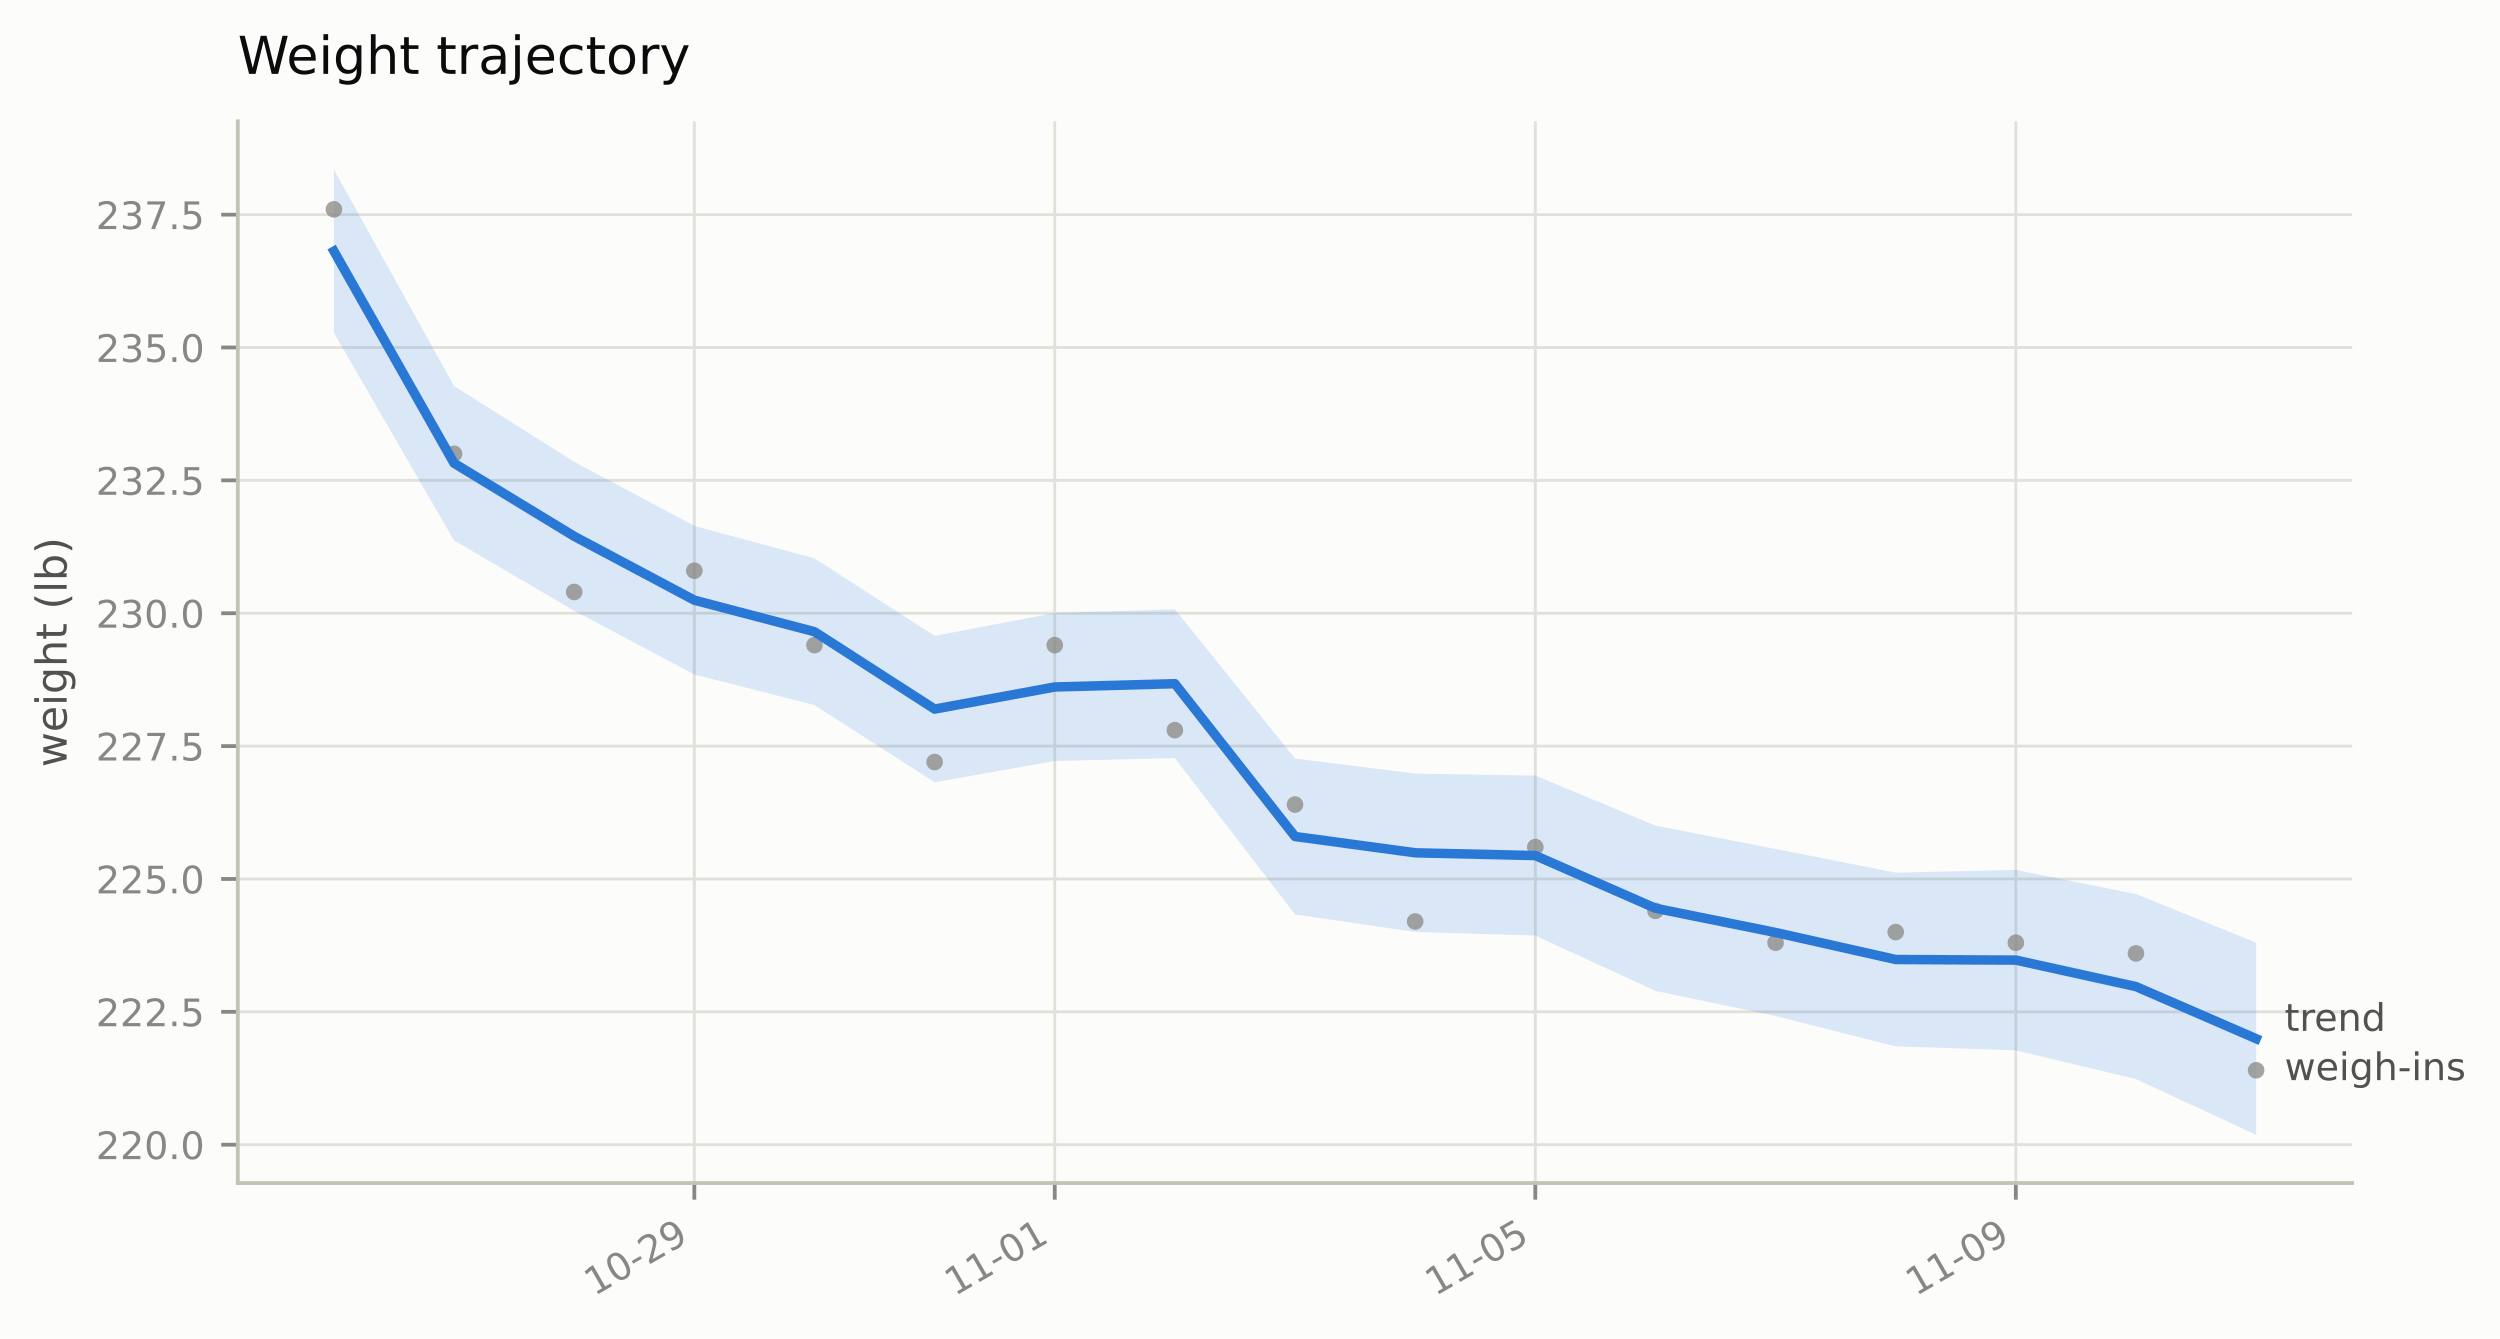
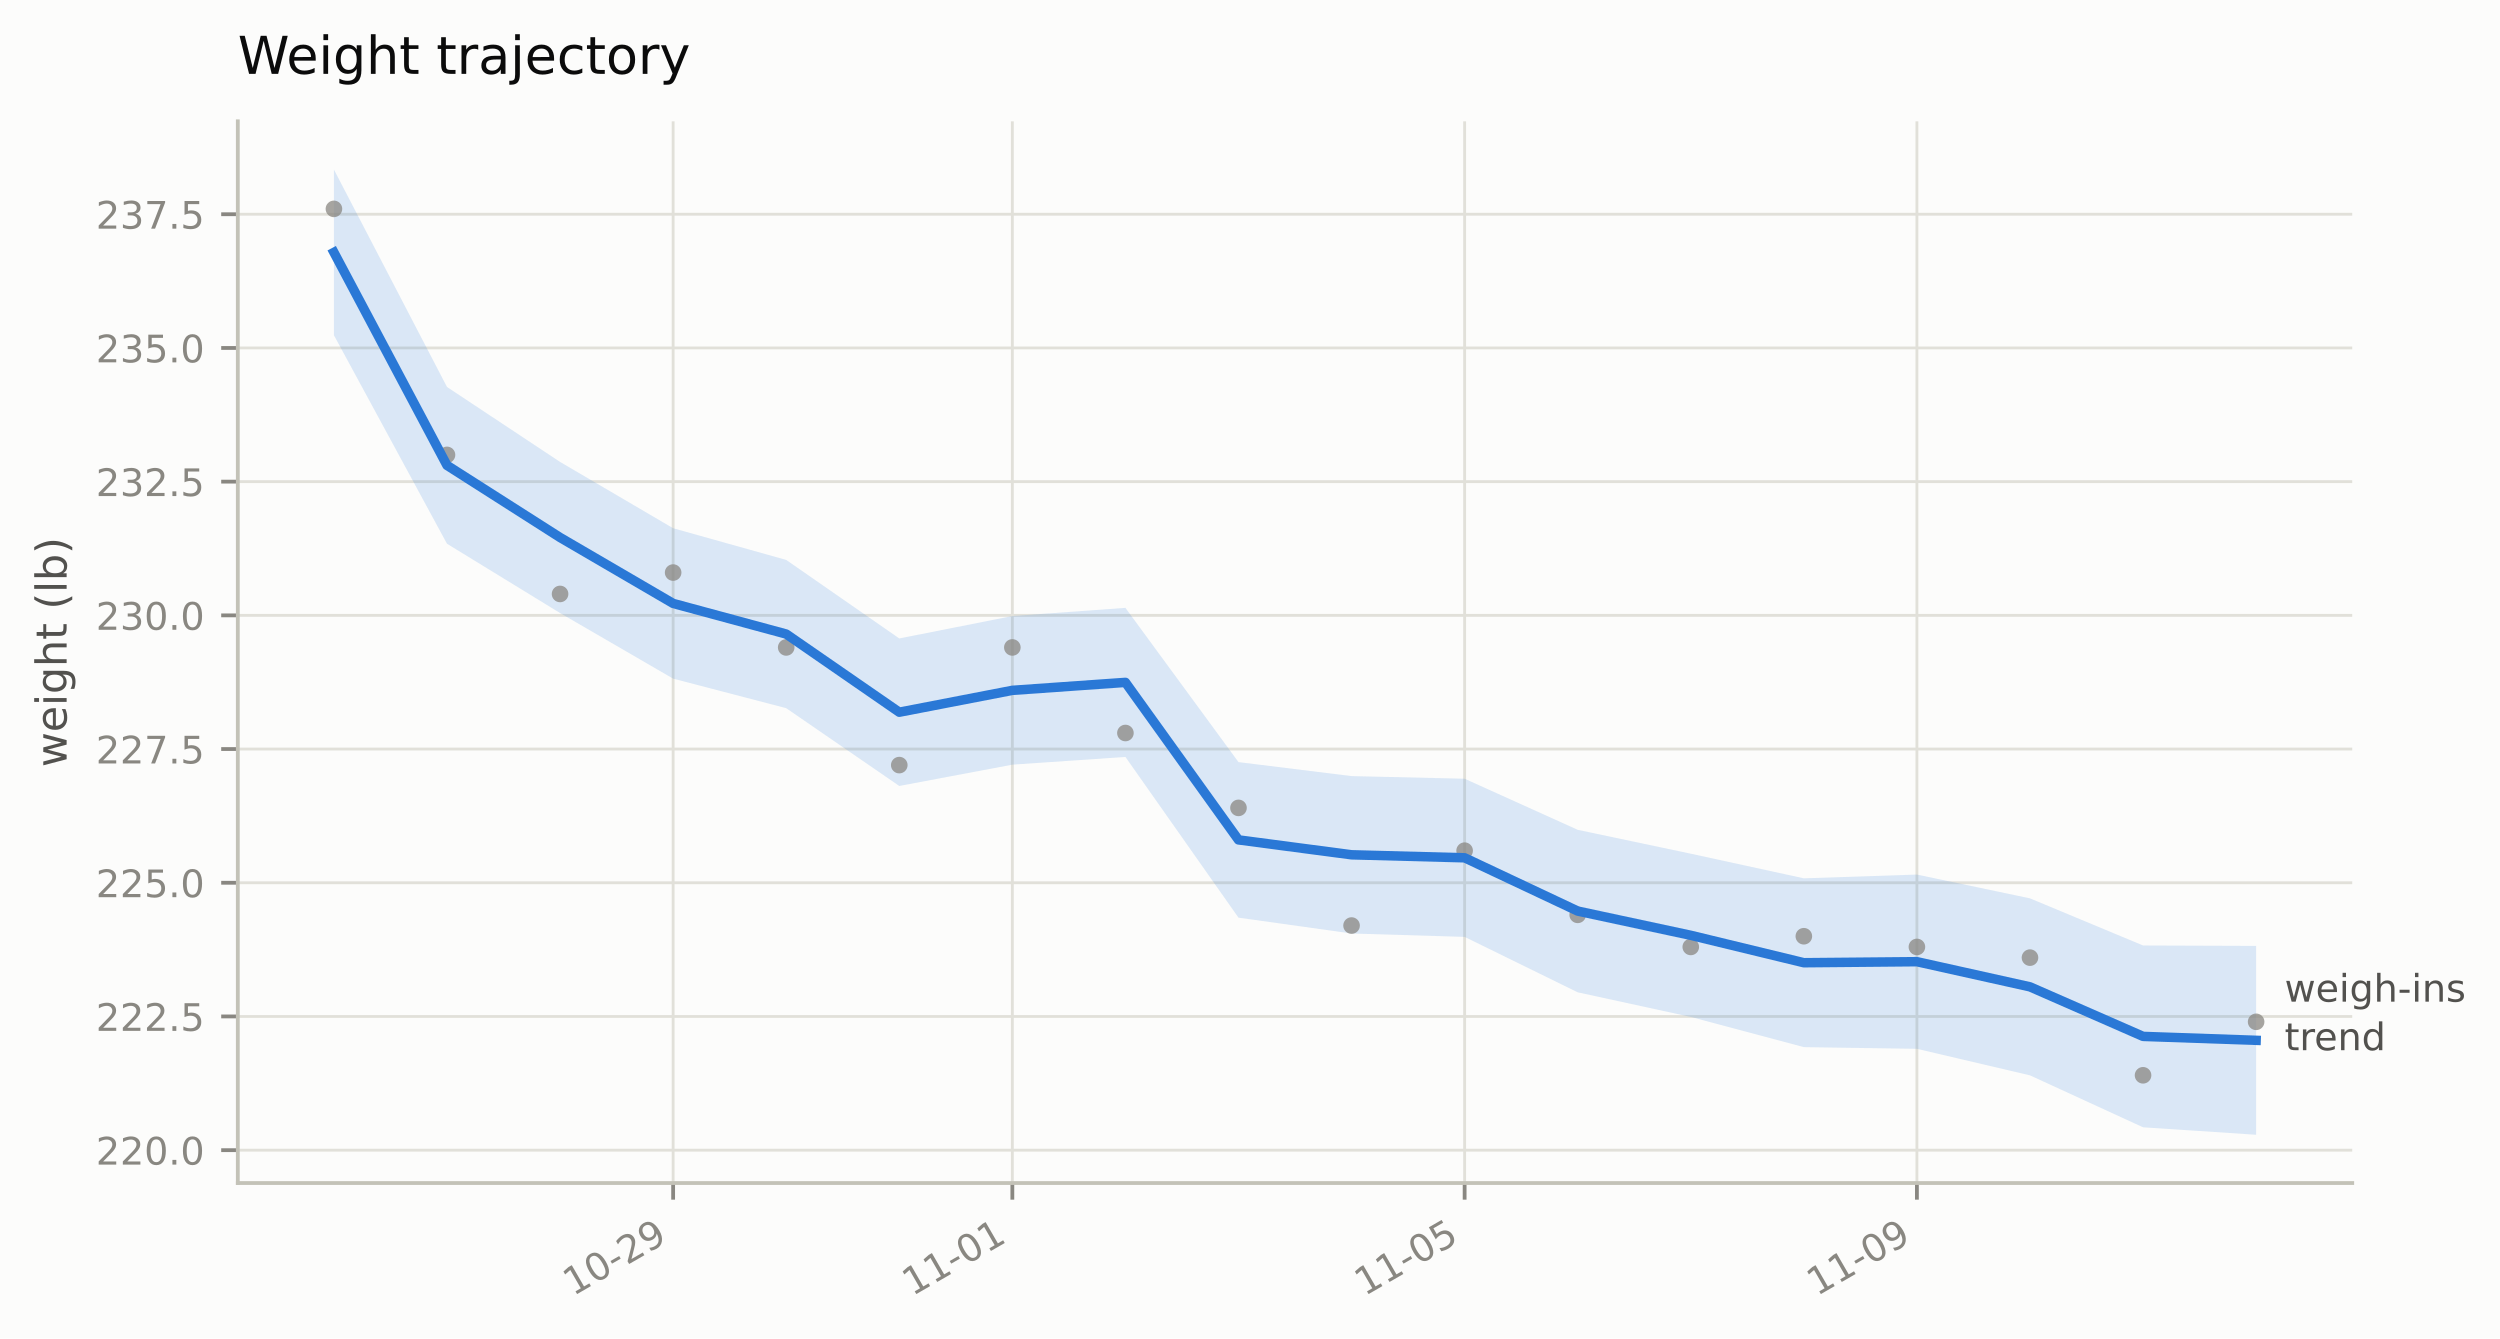
<svg xmlns="http://www.w3.org/2000/svg" xmlns:xlink="http://www.w3.org/1999/xlink" width="526.713pt" height="282pt" viewBox="0 0 526.713 282" version="1.1">
  <defs>
    <style type="text/css">*{stroke-linejoin: round; stroke-linecap: butt}</style>
  </defs>
  <g id="figure_1">
    <g id="patch_1">
      <path d="M 0 282  L 526.713 282  L 526.713 0  L 0 0  z " style="fill: #fcfcfb" />
    </g>
    <g id="axes_1">
      <g id="patch_2">
        <path d="M 50.103 249.248  L 495.58 249.248  L 495.58 25.558  L 50.103 25.558  z " style="fill: #fcfcfb" />
      </g>
      <g id="matplotlib.axis_1">
        <g id="xtick_1">
          <g id="line2d_1">
-             <path d="M 146.286 249.248  L 146.286 25.558  " clip-path="url(#p934edd4c5c)" style="fill: none; stroke: #e1e0d9; stroke-width: 0.6; stroke-linecap: square" />
+             <path d="M 141.819 249.248  L 141.819 25.558  " clip-path="url(#p4a05192877)" style="fill: none; stroke: #e1e0d9; stroke-width: 0.6; stroke-linecap: square" />
          </g>
          <g id="line2d_2">
            <defs>
-               <path id="m1d763c4f5b" d="M 0 0  L 0 3.5  " style="stroke: #898781; stroke-width: 0.8" />
+               <path id="m4665d274a1" d="M 0 0  L 0 3.5  " style="stroke: #898781; stroke-width: 0.8" />
            </defs>
            <g>
-               <use xlink:href="#m1d763c4f5b" x="146.286" y="249.248" style="fill: #898781; stroke: #898781; stroke-width: 0.8" />
+               <use xlink:href="#m4665d274a1" x="141.819" y="249.248" style="fill: #898781; stroke: #898781; stroke-width: 0.8" />
            </g>
          </g>
          <g id="text_1">
-             <g style="fill: #898781" transform="translate(125.1928 273.1351) rotate(-30) scale(0.08 -0.08)">
+             <g style="fill: #898781" transform="translate(120.7261 273.1351) rotate(-30) scale(0.08 -0.08)">
              <defs>
                <path id="DejaVuSans-14" d="M 794 531  L 1825 531  L 1825 4091  L 703 3866  L 703 4441  L 1819 4666  L 2450 4666  L 2450 531  L 3481 531  L 3481 0  L 794 0  L 794 531  z " transform="scale(0.015625)" />
                <path id="DejaVuSans-13" d="M 2034 4250  Q 1547 4250 1301 3770  Q 1056 3291 1056 2328  Q 1056 1369 1301 889  Q 1547 409 2034 409  Q 2525 409 2770 889  Q 3016 1369 3016 2328  Q 3016 3291 2770 3770  Q 2525 4250 2034 4250  z M 2034 4750  Q 2819 4750 3233 4129  Q 3647 3509 3647 2328  Q 3647 1150 3233 529  Q 2819 -91 2034 -91  Q 1250 -91 836 529  Q 422 1150 422 2328  Q 422 3509 836 4129  Q 1250 4750 2034 4750  z " transform="scale(0.015625)" />
                <path id="DejaVuSans-10" d="M 313 2009  L 1997 2009  L 1997 1497  L 313 1497  L 313 2009  z " transform="scale(0.015625)" />
                <path id="DejaVuSans-15" d="M 1228 531  L 3431 531  L 3431 0  L 469 0  L 469 531  Q 828 903 1448 1529  Q 2069 2156 2228 2338  Q 2531 2678 2651 2914  Q 2772 3150 2772 3378  Q 2772 3750 2511 3984  Q 2250 4219 1831 4219  Q 1534 4219 1204 4116  Q 875 4013 500 3803  L 500 4441  Q 881 4594 1212 4672  Q 1544 4750 1819 4750  Q 2544 4750 2975 4387  Q 3406 4025 3406 3419  Q 3406 3131 3298 2873  Q 3191 2616 2906 2266  Q 2828 2175 2409 1742  Q 1991 1309 1228 531  z " transform="scale(0.015625)" />
                <path id="DejaVuSans-1c" d="M 703 97  L 703 672  Q 941 559 1184 500  Q 1428 441 1663 441  Q 2288 441 2617 861  Q 2947 1281 2994 2138  Q 2813 1869 2534 1725  Q 2256 1581 1919 1581  Q 1219 1581 811 2004  Q 403 2428 403 3163  Q 403 3881 828 4315  Q 1253 4750 1959 4750  Q 2769 4750 3195 4129  Q 3622 3509 3622 2328  Q 3622 1225 3098 567  Q 2575 -91 1691 -91  Q 1453 -91 1209 -44  Q 966 3 703 97  z M 1959 2075  Q 2384 2075 2632 2365  Q 2881 2656 2881 3163  Q 2881 3666 2632 3958  Q 2384 4250 1959 4250  Q 1534 4250 1286 3958  Q 1038 3666 1038 3163  Q 1038 2656 1286 2365  Q 1534 2075 1959 2075  z " transform="scale(0.015625)" />
              </defs>
              <use xlink:href="#DejaVuSans-14" />
              <use xlink:href="#DejaVuSans-13" transform="translate(63.625 0)" />
              <use xlink:href="#DejaVuSans-10" transform="translate(127.25 0)" />
              <use xlink:href="#DejaVuSans-15" transform="translate(163.3281 0)" />
              <use xlink:href="#DejaVuSans-1c" transform="translate(226.9531 0)" />
            </g>
          </g>
        </g>
        <g id="xtick_2">
          <g id="line2d_3">
-             <path d="M 222.219 249.248  L 222.219 25.558  " clip-path="url(#p934edd4c5c)" style="fill: none; stroke: #e1e0d9; stroke-width: 0.6; stroke-linecap: square" />
+             <path d="M 213.286 249.248  L 213.286 25.558  " clip-path="url(#p4a05192877)" style="fill: none; stroke: #e1e0d9; stroke-width: 0.6; stroke-linecap: square" />
          </g>
          <g id="line2d_4">
            <g>
-               <use xlink:href="#m1d763c4f5b" x="222.219" y="249.248" style="fill: #898781; stroke: #898781; stroke-width: 0.8" />
+               <use xlink:href="#m4665d274a1" x="213.286" y="249.248" style="fill: #898781; stroke: #898781; stroke-width: 0.8" />
            </g>
          </g>
          <g id="text_2">
-             <g style="fill: #898781" transform="translate(201.1263 273.1351) rotate(-30) scale(0.08 -0.08)">
+             <g style="fill: #898781" transform="translate(192.1929 273.1351) rotate(-30) scale(0.08 -0.08)">
              <use xlink:href="#DejaVuSans-14" />
              <use xlink:href="#DejaVuSans-14" transform="translate(63.625 0)" />
              <use xlink:href="#DejaVuSans-10" transform="translate(127.25 0)" />
              <use xlink:href="#DejaVuSans-13" transform="translate(163.3281 0)" />
              <use xlink:href="#DejaVuSans-14" transform="translate(226.9531 0)" />
            </g>
          </g>
        </g>
        <g id="xtick_3">
          <g id="line2d_5">
-             <path d="M 323.464 249.248  L 323.464 25.558  " clip-path="url(#p934edd4c5c)" style="fill: none; stroke: #e1e0d9; stroke-width: 0.6; stroke-linecap: square" />
+             <path d="M 308.575 249.248  L 308.575 25.558  " clip-path="url(#p4a05192877)" style="fill: none; stroke: #e1e0d9; stroke-width: 0.6; stroke-linecap: square" />
          </g>
          <g id="line2d_6">
            <g>
-               <use xlink:href="#m1d763c4f5b" x="323.464" y="249.248" style="fill: #898781; stroke: #898781; stroke-width: 0.8" />
+               <use xlink:href="#m4665d274a1" x="308.575" y="249.248" style="fill: #898781; stroke: #898781; stroke-width: 0.8" />
            </g>
          </g>
          <g id="text_3">
-             <g style="fill: #898781" transform="translate(302.3709 273.1351) rotate(-30) scale(0.08 -0.08)">
+             <g style="fill: #898781" transform="translate(287.482 273.1351) rotate(-30) scale(0.08 -0.08)">
              <defs>
                <path id="DejaVuSans-18" d="M 691 4666  L 3169 4666  L 3169 4134  L 1269 4134  L 1269 2991  Q 1406 3038 1543 3061  Q 1681 3084 1819 3084  Q 2600 3084 3056 2656  Q 3513 2228 3513 1497  Q 3513 744 3044 326  Q 2575 -91 1722 -91  Q 1428 -91 1123 -41  Q 819 9 494 109  L 494 744  Q 775 591 1075 516  Q 1375 441 1709 441  Q 2250 441 2565 725  Q 2881 1009 2881 1497  Q 2881 1984 2565 2268  Q 2250 2553 1709 2553  Q 1456 2553 1204 2497  Q 953 2441 691 2322  L 691 4666  z " transform="scale(0.015625)" />
              </defs>
              <use xlink:href="#DejaVuSans-14" />
              <use xlink:href="#DejaVuSans-14" transform="translate(63.625 0)" />
              <use xlink:href="#DejaVuSans-10" transform="translate(127.25 0)" />
              <use xlink:href="#DejaVuSans-13" transform="translate(163.3281 0)" />
              <use xlink:href="#DejaVuSans-18" transform="translate(226.9531 0)" />
            </g>
          </g>
        </g>
        <g id="xtick_4">
          <g id="line2d_7">
-             <path d="M 424.708 249.248  L 424.708 25.558  " clip-path="url(#p934edd4c5c)" style="fill: none; stroke: #e1e0d9; stroke-width: 0.6; stroke-linecap: square" />
+             <path d="M 403.864 249.248  L 403.864 25.558  " clip-path="url(#p4a05192877)" style="fill: none; stroke: #e1e0d9; stroke-width: 0.6; stroke-linecap: square" />
          </g>
          <g id="line2d_8">
            <g>
-               <use xlink:href="#m1d763c4f5b" x="424.708" y="249.248" style="fill: #898781; stroke: #898781; stroke-width: 0.8" />
+               <use xlink:href="#m4665d274a1" x="403.864" y="249.248" style="fill: #898781; stroke: #898781; stroke-width: 0.8" />
            </g>
          </g>
          <g id="text_4">
-             <g style="fill: #898781" transform="translate(403.6155 273.1351) rotate(-30) scale(0.08 -0.08)">
+             <g style="fill: #898781" transform="translate(382.7711 273.1351) rotate(-30) scale(0.08 -0.08)">
              <use xlink:href="#DejaVuSans-14" />
              <use xlink:href="#DejaVuSans-14" transform="translate(63.625 0)" />
              <use xlink:href="#DejaVuSans-10" transform="translate(127.25 0)" />
              <use xlink:href="#DejaVuSans-13" transform="translate(163.3281 0)" />
              <use xlink:href="#DejaVuSans-1c" transform="translate(226.9531 0)" />
            </g>
          </g>
        </g>
      </g>
      <g id="matplotlib.axis_2">
        <g id="ytick_1">
          <g id="line2d_9">
-             <path d="M 50.103 241.168  L 495.58 241.168  " clip-path="url(#p934edd4c5c)" style="fill: none; stroke: #e1e0d9; stroke-width: 0.6; stroke-linecap: square" />
+             <path d="M 50.103 242.323  L 495.58 242.323  " clip-path="url(#p4a05192877)" style="fill: none; stroke: #e1e0d9; stroke-width: 0.6; stroke-linecap: square" />
          </g>
          <g id="line2d_10">
            <defs>
-               <path id="mc976d9aa1e" d="M 0 0  L -3.5 0  " style="stroke: #898781; stroke-width: 0.8" />
+               <path id="made7458b8e" d="M 0 0  L -3.5 0  " style="stroke: #898781; stroke-width: 0.8" />
            </defs>
            <g>
-               <use xlink:href="#mc976d9aa1e" x="50.103" y="241.168" style="fill: #898781; stroke: #898781; stroke-width: 0.8" />
+               <use xlink:href="#made7458b8e" x="50.103" y="242.323" style="fill: #898781; stroke: #898781; stroke-width: 0.8" />
            </g>
          </g>
          <g id="text_5">
-             <g style="fill: #898781" transform="translate(20.2007 244.2068) scale(0.08 -0.08)">
+             <g style="fill: #898781" transform="translate(20.2007 245.3623) scale(0.08 -0.08)">
              <defs>
                <path id="DejaVuSans-11" d="M 684 794  L 1344 794  L 1344 0  L 684 0  L 684 794  z " transform="scale(0.015625)" />
              </defs>
              <use xlink:href="#DejaVuSans-15" />
              <use xlink:href="#DejaVuSans-15" transform="translate(63.625 0)" />
              <use xlink:href="#DejaVuSans-13" transform="translate(127.25 0)" />
              <use xlink:href="#DejaVuSans-11" transform="translate(190.875 0)" />
              <use xlink:href="#DejaVuSans-13" transform="translate(222.6562 0)" />
            </g>
          </g>
        </g>
        <g id="ytick_2">
          <g id="line2d_11">
-             <path d="M 50.103 213.176  L 495.58 213.176  " clip-path="url(#p934edd4c5c)" style="fill: none; stroke: #e1e0d9; stroke-width: 0.6; stroke-linecap: square" />
+             <path d="M 50.103 214.154  L 495.58 214.154  " clip-path="url(#p4a05192877)" style="fill: none; stroke: #e1e0d9; stroke-width: 0.6; stroke-linecap: square" />
          </g>
          <g id="line2d_12">
            <g>
-               <use xlink:href="#mc976d9aa1e" x="50.103" y="213.176" style="fill: #898781; stroke: #898781; stroke-width: 0.8" />
+               <use xlink:href="#made7458b8e" x="50.103" y="214.154" style="fill: #898781; stroke: #898781; stroke-width: 0.8" />
            </g>
          </g>
          <g id="text_6">
-             <g style="fill: #898781" transform="translate(20.2007 216.2152) scale(0.08 -0.08)">
+             <g style="fill: #898781" transform="translate(20.2007 217.1926) scale(0.08 -0.08)">
              <use xlink:href="#DejaVuSans-15" />
              <use xlink:href="#DejaVuSans-15" transform="translate(63.625 0)" />
              <use xlink:href="#DejaVuSans-15" transform="translate(127.25 0)" />
              <use xlink:href="#DejaVuSans-11" transform="translate(190.875 0)" />
              <use xlink:href="#DejaVuSans-18" transform="translate(222.6562 0)" />
            </g>
          </g>
        </g>
        <g id="ytick_3">
          <g id="line2d_13">
-             <path d="M 50.103 185.185  L 495.58 185.185  " clip-path="url(#p934edd4c5c)" style="fill: none; stroke: #e1e0d9; stroke-width: 0.6; stroke-linecap: square" />
+             <path d="M 50.103 185.984  L 495.58 185.984  " clip-path="url(#p4a05192877)" style="fill: none; stroke: #e1e0d9; stroke-width: 0.6; stroke-linecap: square" />
          </g>
          <g id="line2d_14">
            <g>
-               <use xlink:href="#mc976d9aa1e" x="50.103" y="185.185" style="fill: #898781; stroke: #898781; stroke-width: 0.8" />
+               <use xlink:href="#made7458b8e" x="50.103" y="185.984" style="fill: #898781; stroke: #898781; stroke-width: 0.8" />
            </g>
          </g>
          <g id="text_7">
-             <g style="fill: #898781" transform="translate(20.2007 188.2236) scale(0.08 -0.08)">
+             <g style="fill: #898781" transform="translate(20.2007 189.023) scale(0.08 -0.08)">
              <use xlink:href="#DejaVuSans-15" />
              <use xlink:href="#DejaVuSans-15" transform="translate(63.625 0)" />
              <use xlink:href="#DejaVuSans-18" transform="translate(127.25 0)" />
              <use xlink:href="#DejaVuSans-11" transform="translate(190.875 0)" />
              <use xlink:href="#DejaVuSans-13" transform="translate(222.6562 0)" />
            </g>
          </g>
        </g>
        <g id="ytick_4">
          <g id="line2d_15">
-             <path d="M 50.103 157.193  L 495.58 157.193  " clip-path="url(#p934edd4c5c)" style="fill: none; stroke: #e1e0d9; stroke-width: 0.6; stroke-linecap: square" />
+             <path d="M 50.103 157.814  L 495.58 157.814  " clip-path="url(#p4a05192877)" style="fill: none; stroke: #e1e0d9; stroke-width: 0.6; stroke-linecap: square" />
          </g>
          <g id="line2d_16">
            <g>
-               <use xlink:href="#mc976d9aa1e" x="50.103" y="157.193" style="fill: #898781; stroke: #898781; stroke-width: 0.8" />
+               <use xlink:href="#made7458b8e" x="50.103" y="157.814" style="fill: #898781; stroke: #898781; stroke-width: 0.8" />
            </g>
          </g>
          <g id="text_8">
-             <g style="fill: #898781" transform="translate(20.2007 160.232) scale(0.08 -0.08)">
+             <g style="fill: #898781" transform="translate(20.2007 160.8533) scale(0.08 -0.08)">
              <defs>
                <path id="DejaVuSans-1a" d="M 525 4666  L 3525 4666  L 3525 4397  L 1831 0  L 1172 0  L 2766 4134  L 525 4134  L 525 4666  z " transform="scale(0.015625)" />
              </defs>
              <use xlink:href="#DejaVuSans-15" />
              <use xlink:href="#DejaVuSans-15" transform="translate(63.625 0)" />
              <use xlink:href="#DejaVuSans-1a" transform="translate(127.25 0)" />
              <use xlink:href="#DejaVuSans-11" transform="translate(190.875 0)" />
              <use xlink:href="#DejaVuSans-18" transform="translate(222.6562 0)" />
            </g>
          </g>
        </g>
        <g id="ytick_5">
          <g id="line2d_17">
-             <path d="M 50.103 129.201  L 495.58 129.201  " clip-path="url(#p934edd4c5c)" style="fill: none; stroke: #e1e0d9; stroke-width: 0.6; stroke-linecap: square" />
+             <path d="M 50.103 129.645  L 495.58 129.645  " clip-path="url(#p4a05192877)" style="fill: none; stroke: #e1e0d9; stroke-width: 0.6; stroke-linecap: square" />
          </g>
          <g id="line2d_18">
            <g>
-               <use xlink:href="#mc976d9aa1e" x="50.103" y="129.201" style="fill: #898781; stroke: #898781; stroke-width: 0.8" />
+               <use xlink:href="#made7458b8e" x="50.103" y="129.645" style="fill: #898781; stroke: #898781; stroke-width: 0.8" />
            </g>
          </g>
          <g id="text_9">
-             <g style="fill: #898781" transform="translate(20.2007 132.2404) scale(0.08 -0.08)">
+             <g style="fill: #898781" transform="translate(20.2007 132.6836) scale(0.08 -0.08)">
              <defs>
                <path id="DejaVuSans-16" d="M 2597 2516  Q 3050 2419 3304 2112  Q 3559 1806 3559 1356  Q 3559 666 3084 287  Q 2609 -91 1734 -91  Q 1441 -91 1130 -33  Q 819 25 488 141  L 488 750  Q 750 597 1062 519  Q 1375 441 1716 441  Q 2309 441 2620 675  Q 2931 909 2931 1356  Q 2931 1769 2642 2001  Q 2353 2234 1838 2234  L 1294 2234  L 1294 2753  L 1863 2753  Q 2328 2753 2575 2939  Q 2822 3125 2822 3475  Q 2822 3834 2567 4026  Q 2313 4219 1838 4219  Q 1578 4219 1281 4162  Q 984 4106 628 3988  L 628 4550  Q 988 4650 1302 4700  Q 1616 4750 1894 4750  Q 2613 4750 3031 4423  Q 3450 4097 3450 3541  Q 3450 3153 3228 2886  Q 3006 2619 2597 2516  z " transform="scale(0.015625)" />
              </defs>
              <use xlink:href="#DejaVuSans-15" />
              <use xlink:href="#DejaVuSans-16" transform="translate(63.625 0)" />
              <use xlink:href="#DejaVuSans-13" transform="translate(127.25 0)" />
              <use xlink:href="#DejaVuSans-11" transform="translate(190.875 0)" />
              <use xlink:href="#DejaVuSans-13" transform="translate(222.6562 0)" />
            </g>
          </g>
        </g>
        <g id="ytick_6">
          <g id="line2d_19">
-             <path d="M 50.103 101.21  L 495.58 101.21  " clip-path="url(#p934edd4c5c)" style="fill: none; stroke: #e1e0d9; stroke-width: 0.6; stroke-linecap: square" />
+             <path d="M 50.103 101.475  L 495.58 101.475  " clip-path="url(#p4a05192877)" style="fill: none; stroke: #e1e0d9; stroke-width: 0.6; stroke-linecap: square" />
          </g>
          <g id="line2d_20">
            <g>
-               <use xlink:href="#mc976d9aa1e" x="50.103" y="101.21" style="fill: #898781; stroke: #898781; stroke-width: 0.8" />
+               <use xlink:href="#made7458b8e" x="50.103" y="101.475" style="fill: #898781; stroke: #898781; stroke-width: 0.8" />
            </g>
          </g>
          <g id="text_10">
-             <g style="fill: #898781" transform="translate(20.2007 104.2488) scale(0.08 -0.08)">
+             <g style="fill: #898781" transform="translate(20.2007 104.514) scale(0.08 -0.08)">
              <use xlink:href="#DejaVuSans-15" />
              <use xlink:href="#DejaVuSans-16" transform="translate(63.625 0)" />
              <use xlink:href="#DejaVuSans-15" transform="translate(127.25 0)" />
              <use xlink:href="#DejaVuSans-11" transform="translate(190.875 0)" />
              <use xlink:href="#DejaVuSans-18" transform="translate(222.6562 0)" />
            </g>
          </g>
        </g>
        <g id="ytick_7">
          <g id="line2d_21">
-             <path d="M 50.103 73.218  L 495.58 73.218  " clip-path="url(#p934edd4c5c)" style="fill: none; stroke: #e1e0d9; stroke-width: 0.6; stroke-linecap: square" />
+             <path d="M 50.103 73.305  L 495.58 73.305  " clip-path="url(#p4a05192877)" style="fill: none; stroke: #e1e0d9; stroke-width: 0.6; stroke-linecap: square" />
          </g>
          <g id="line2d_22">
            <g>
-               <use xlink:href="#mc976d9aa1e" x="50.103" y="73.218" style="fill: #898781; stroke: #898781; stroke-width: 0.8" />
+               <use xlink:href="#made7458b8e" x="50.103" y="73.305" style="fill: #898781; stroke: #898781; stroke-width: 0.8" />
            </g>
          </g>
          <g id="text_11">
-             <g style="fill: #898781" transform="translate(20.2007 76.25721) scale(0.08 -0.08)">
+             <g style="fill: #898781" transform="translate(20.2007 76.34432) scale(0.08 -0.08)">
              <use xlink:href="#DejaVuSans-15" />
              <use xlink:href="#DejaVuSans-16" transform="translate(63.625 0)" />
              <use xlink:href="#DejaVuSans-18" transform="translate(127.25 0)" />
              <use xlink:href="#DejaVuSans-11" transform="translate(190.875 0)" />
              <use xlink:href="#DejaVuSans-13" transform="translate(222.6562 0)" />
            </g>
          </g>
        </g>
        <g id="ytick_8">
          <g id="line2d_23">
-             <path d="M 50.103 45.227  L 495.58 45.227  " clip-path="url(#p934edd4c5c)" style="fill: none; stroke: #e1e0d9; stroke-width: 0.6; stroke-linecap: square" />
+             <path d="M 50.103 45.136  L 495.58 45.136  " clip-path="url(#p4a05192877)" style="fill: none; stroke: #e1e0d9; stroke-width: 0.6; stroke-linecap: square" />
          </g>
          <g id="line2d_24">
            <g>
-               <use xlink:href="#mc976d9aa1e" x="50.103" y="45.227" style="fill: #898781; stroke: #898781; stroke-width: 0.8" />
+               <use xlink:href="#made7458b8e" x="50.103" y="45.136" style="fill: #898781; stroke: #898781; stroke-width: 0.8" />
            </g>
          </g>
          <g id="text_12">
-             <g style="fill: #898781" transform="translate(20.2007 48.26561) scale(0.08 -0.08)">
+             <g style="fill: #898781" transform="translate(20.2007 48.17466) scale(0.08 -0.08)">
              <use xlink:href="#DejaVuSans-15" />
              <use xlink:href="#DejaVuSans-16" transform="translate(63.625 0)" />
              <use xlink:href="#DejaVuSans-1a" transform="translate(127.25 0)" />
              <use xlink:href="#DejaVuSans-11" transform="translate(190.875 0)" />
              <use xlink:href="#DejaVuSans-18" transform="translate(222.6562 0)" />
            </g>
          </g>
        </g>
        <g id="text_13">
          <g style="fill: #52514e" transform="translate(14.03859 161.6238) rotate(-90) scale(0.09 -0.09)">
            <defs>
              <path id="DejaVuSans-5a" d="M 269 3500  L 844 3500  L 1563 769  L 2278 3500  L 2956 3500  L 3675 769  L 4391 3500  L 4966 3500  L 4050 0  L 3372 0  L 2619 2869  L 1863 0  L 1184 0  L 269 3500  z " transform="scale(0.015625)" />
              <path id="DejaVuSans-48" d="M 3597 1894  L 3597 1613  L 953 1613  Q 991 1019 1311 708  Q 1631 397 2203 397  Q 2534 397 2845 478  Q 3156 559 3463 722  L 3463 178  Q 3153 47 2828 -22  Q 2503 -91 2169 -91  Q 1331 -91 842 396  Q 353 884 353 1716  Q 353 2575 817 3079  Q 1281 3584 2069 3584  Q 2775 3584 3186 3129  Q 3597 2675 3597 1894  z M 3022 2063  Q 3016 2534 2758 2815  Q 2500 3097 2075 3097  Q 1594 3097 1305 2825  Q 1016 2553 972 2059  L 3022 2063  z " transform="scale(0.015625)" />
              <path id="DejaVuSans-4c" d="M 603 3500  L 1178 3500  L 1178 0  L 603 0  L 603 3500  z M 603 4863  L 1178 4863  L 1178 4134  L 603 4134  L 603 4863  z " transform="scale(0.015625)" />
              <path id="DejaVuSans-4a" d="M 2906 1791  Q 2906 2416 2648 2759  Q 2391 3103 1925 3103  Q 1463 3103 1205 2759  Q 947 2416 947 1791  Q 947 1169 1205 825  Q 1463 481 1925 481  Q 2391 481 2648 825  Q 2906 1169 2906 1791  z M 3481 434  Q 3481 -459 3084 -895  Q 2688 -1331 1869 -1331  Q 1566 -1331 1297 -1286  Q 1028 -1241 775 -1147  L 775 -588  Q 1028 -725 1275 -790  Q 1522 -856 1778 -856  Q 2344 -856 2625 -561  Q 2906 -266 2906 331  L 2906 616  Q 2728 306 2450 153  Q 2172 0 1784 0  Q 1141 0 747 490  Q 353 981 353 1791  Q 353 2603 747 3093  Q 1141 3584 1784 3584  Q 2172 3584 2450 3431  Q 2728 3278 2906 2969  L 2906 3500  L 3481 3500  L 3481 434  z " transform="scale(0.015625)" />
              <path id="DejaVuSans-4b" d="M 3513 2113  L 3513 0  L 2938 0  L 2938 2094  Q 2938 2591 2744 2837  Q 2550 3084 2163 3084  Q 1697 3084 1428 2787  Q 1159 2491 1159 1978  L 1159 0  L 581 0  L 581 4863  L 1159 4863  L 1159 2956  Q 1366 3272 1645 3428  Q 1925 3584 2291 3584  Q 2894 3584 3203 3211  Q 3513 2838 3513 2113  z " transform="scale(0.015625)" />
              <path id="DejaVuSans-57" d="M 1172 4494  L 1172 3500  L 2356 3500  L 2356 3053  L 1172 3053  L 1172 1153  Q 1172 725 1289 603  Q 1406 481 1766 481  L 2356 481  L 2356 0  L 1766 0  Q 1100 0 847 248  Q 594 497 594 1153  L 594 3053  L 172 3053  L 172 3500  L 594 3500  L 594 4494  L 1172 4494  z " transform="scale(0.015625)" />
              <path id="DejaVuSans-3" transform="scale(0.015625)" />
              <path id="DejaVuSans-b" d="M 1984 4856  Q 1566 4138 1362 3434  Q 1159 2731 1159 2009  Q 1159 1288 1364 580  Q 1569 -128 1984 -844  L 1484 -844  Q 1016 -109 783 600  Q 550 1309 550 2009  Q 550 2706 781 3412  Q 1013 4119 1484 4856  L 1984 4856  z " transform="scale(0.015625)" />
              <path id="DejaVuSans-4f" d="M 603 4863  L 1178 4863  L 1178 0  L 603 0  L 603 4863  z " transform="scale(0.015625)" />
              <path id="DejaVuSans-45" d="M 3116 1747  Q 3116 2381 2855 2742  Q 2594 3103 2138 3103  Q 1681 3103 1420 2742  Q 1159 2381 1159 1747  Q 1159 1113 1420 752  Q 1681 391 2138 391  Q 2594 391 2855 752  Q 3116 1113 3116 1747  z M 1159 2969  Q 1341 3281 1617 3432  Q 1894 3584 2278 3584  Q 2916 3584 3314 3078  Q 3713 2572 3713 1747  Q 3713 922 3314 415  Q 2916 -91 2278 -91  Q 1894 -91 1617 61  Q 1341 213 1159 525  L 1159 0  L 581 0  L 581 4863  L 1159 4863  L 1159 2969  z " transform="scale(0.015625)" />
              <path id="DejaVuSans-c" d="M 513 4856  L 1013 4856  Q 1481 4119 1714 3412  Q 1947 2706 1947 2009  Q 1947 1309 1714 600  Q 1481 -109 1013 -844  L 513 -844  Q 928 -128 1133 580  Q 1338 1288 1338 2009  Q 1338 2731 1133 3434  Q 928 4138 513 4856  z " transform="scale(0.015625)" />
            </defs>
            <use xlink:href="#DejaVuSans-5a" />
            <use xlink:href="#DejaVuSans-48" transform="translate(81.78125 0)" />
            <use xlink:href="#DejaVuSans-4c" transform="translate(143.3125 0)" />
            <use xlink:href="#DejaVuSans-4a" transform="translate(171.0938 0)" />
            <use xlink:href="#DejaVuSans-4b" transform="translate(234.5781 0)" />
            <use xlink:href="#DejaVuSans-57" transform="translate(297.9531 0)" />
            <use xlink:href="#DejaVuSans-3" transform="translate(337.1562 0)" />
            <use xlink:href="#DejaVuSans-b" transform="translate(368.9375 0)" />
            <use xlink:href="#DejaVuSans-4f" transform="translate(407.9531 0)" />
            <use xlink:href="#DejaVuSans-45" transform="translate(435.7344 0)" />
            <use xlink:href="#DejaVuSans-c" transform="translate(499.2188 0)" />
          </g>
        </g>
      </g>
      <g id="FillBetweenPolyCollection_1">
        <defs>
-           <path id="ma1481c8955" d="M 70.352 -246.274  L 70.352 -211.88  L 95.663 -168.14  L 120.974 -153.324  L 146.286 -139.903  L 171.597 -133.451  L 196.908 -117.185  L 222.219 -121.677  L 247.53 -122.285  L 272.841 -89.34  L 298.153 -85.641  L 323.464 -84.895  L 348.775 -73.234  L 374.086 -67.938  L 399.397 -61.54  L 424.708 -60.706  L 450.019 -54.649  L 475.331 -42.919  L 475.331 -83.399  L 475.331 -83.399  L 450.019 -93.626  L 424.708 -98.728  L 399.397 -98.147  L 374.086 -103.132  L 348.775 -108.047  L 323.464 -118.596  L 298.153 -119.01  L 272.841 -122.184  L 247.53 -153.622  L 222.219 -152.849  L 196.908 -148.032  L 171.597 -164.361  L 146.286 -171.192  L 120.974 -184.693  L 95.663 -200.667  L 70.352 -246.274  z " />
+           <path id="m169341d9d5" d="M 70.352 -246.274  L 70.352 -211.371  L 94.174 -167.441  L 117.997 -152.84  L 141.819 -139.018  L 165.641 -132.798  L 189.463 -116.408  L 213.286 -120.897  L 237.108 -122.525  L 260.93 -88.662  L 284.753 -85.324  L 308.575 -84.613  L 332.397 -72.933  L 356.219 -67.747  L 380.042 -61.383  L 403.864 -61.029  L 427.686 -55.437  L 451.508 -44.494  L 475.331 -42.919  L 475.331 -82.715  L 475.331 -82.715  L 451.508 -82.801  L 427.686 -92.731  L 403.864 -97.744  L 380.042 -96.952  L 356.219 -102.139  L 332.397 -107.171  L 308.575 -117.935  L 284.753 -118.488  L 260.93 -121.438  L 237.108 -153.935  L 213.286 -152.213  L 189.463 -147.489  L 165.641 -164.034  L 141.819 -170.709  L 117.997 -184.679  L 94.174 -200.472  L 70.352 -246.274  z " />
        </defs>
-         <g clip-path="url(#p934edd4c5c)">
-           <use xlink:href="#ma1481c8955" x="0" y="282" style="fill: #2a78d6; fill-opacity: 0.16" />
+         <g clip-path="url(#p4a05192877)">
+           <use xlink:href="#m169341d9d5" x="0" y="282" style="fill: #2a78d6; fill-opacity: 0.16" />
        </g>
      </g>
      <g id="line2d_25">
        <defs>
-           <path id="m7d448c19d7" d="M 0 1.75  C 0.464 1.75 0.909 1.566 1.237 1.237  C 1.566 0.909 1.75 0.464 1.75 0  C 1.75 -0.464 1.566 -0.909 1.237 -1.237  C 0.909 -1.566 0.464 -1.75 0 -1.75  C -0.464 -1.75 -0.909 -1.566 -1.237 -1.237  C -1.566 -0.909 -1.75 -0.464 -1.75 0  C -1.75 0.464 -1.566 0.909 -1.237 1.237  C -0.909 1.566 -0.464 1.75 0 1.75  z " />
+           <path id="m93c3453dcd" d="M 0 1.75  C 0.464 1.75 0.909 1.566 1.237 1.237  C 1.566 0.909 1.75 0.464 1.75 0  C 1.75 -0.464 1.566 -0.909 1.237 -1.237  C 0.909 -1.566 0.464 -1.75 0 -1.75  C -0.464 -1.75 -0.909 -1.566 -1.237 -1.237  C -1.566 -0.909 -1.75 -0.464 -1.75 0  C -1.75 0.464 -1.566 0.909 -1.237 1.237  C -0.909 1.566 -0.464 1.75 0 1.75  z " />
        </defs>
-         <g clip-path="url(#p934edd4c5c)">
-           <use xlink:href="#m7d448c19d7" x="70.352" y="44.107" style="fill: #898781; fill-opacity: 0.75" />
-           <use xlink:href="#m7d448c19d7" x="95.663" y="95.611" style="fill: #898781; fill-opacity: 0.75" />
-           <use xlink:href="#m7d448c19d7" x="120.974" y="124.723" style="fill: #898781; fill-opacity: 0.75" />
-           <use xlink:href="#m7d448c19d7" x="146.286" y="120.244" style="fill: #898781; fill-opacity: 0.75" />
-           <use xlink:href="#m7d448c19d7" x="171.597" y="135.919" style="fill: #898781; fill-opacity: 0.75" />
-           <use xlink:href="#m7d448c19d7" x="196.908" y="160.552" style="fill: #898781; fill-opacity: 0.75" />
-           <use xlink:href="#m7d448c19d7" x="222.219" y="135.919" style="fill: #898781; fill-opacity: 0.75" />
-           <use xlink:href="#m7d448c19d7" x="247.53" y="153.834" style="fill: #898781; fill-opacity: 0.75" />
-           <use xlink:href="#m7d448c19d7" x="272.841" y="169.509" style="fill: #898781; fill-opacity: 0.75" />
-           <use xlink:href="#m7d448c19d7" x="298.153" y="194.142" style="fill: #898781; fill-opacity: 0.75" />
-           <use xlink:href="#m7d448c19d7" x="323.464" y="178.467" style="fill: #898781; fill-opacity: 0.75" />
-           <use xlink:href="#m7d448c19d7" x="348.775" y="191.903" style="fill: #898781; fill-opacity: 0.75" />
-           <use xlink:href="#m7d448c19d7" x="374.086" y="198.621" style="fill: #898781; fill-opacity: 0.75" />
-           <use xlink:href="#m7d448c19d7" x="399.397" y="196.381" style="fill: #898781; fill-opacity: 0.75" />
-           <use xlink:href="#m7d448c19d7" x="424.708" y="198.621" style="fill: #898781; fill-opacity: 0.75" />
-           <use xlink:href="#m7d448c19d7" x="450.019" y="200.86" style="fill: #898781; fill-opacity: 0.75" />
-           <use xlink:href="#m7d448c19d7" x="475.331" y="225.492" style="fill: #898781; fill-opacity: 0.75" />
+         <g clip-path="url(#p4a05192877)">
+           <use xlink:href="#m93c3453dcd" x="70.352" y="44.009" style="fill: #898781; fill-opacity: 0.75" />
+           <use xlink:href="#m93c3453dcd" x="94.174" y="95.841" style="fill: #898781; fill-opacity: 0.75" />
+           <use xlink:href="#m93c3453dcd" x="117.997" y="125.137" style="fill: #898781; fill-opacity: 0.75" />
+           <use xlink:href="#m93c3453dcd" x="141.819" y="120.63" style="fill: #898781; fill-opacity: 0.75" />
+           <use xlink:href="#m93c3453dcd" x="165.641" y="136.405" style="fill: #898781; fill-opacity: 0.75" />
+           <use xlink:href="#m93c3453dcd" x="189.463" y="161.195" style="fill: #898781; fill-opacity: 0.75" />
+           <use xlink:href="#m93c3453dcd" x="213.286" y="136.405" style="fill: #898781; fill-opacity: 0.75" />
+           <use xlink:href="#m93c3453dcd" x="237.108" y="154.434" style="fill: #898781; fill-opacity: 0.75" />
+           <use xlink:href="#m93c3453dcd" x="260.93" y="170.209" style="fill: #898781; fill-opacity: 0.75" />
+           <use xlink:href="#m93c3453dcd" x="284.753" y="194.998" style="fill: #898781; fill-opacity: 0.75" />
+           <use xlink:href="#m93c3453dcd" x="308.575" y="179.223" style="fill: #898781; fill-opacity: 0.75" />
+           <use xlink:href="#m93c3453dcd" x="332.397" y="192.745" style="fill: #898781; fill-opacity: 0.75" />
+           <use xlink:href="#m93c3453dcd" x="356.219" y="199.505" style="fill: #898781; fill-opacity: 0.75" />
+           <use xlink:href="#m93c3453dcd" x="380.042" y="197.252" style="fill: #898781; fill-opacity: 0.75" />
+           <use xlink:href="#m93c3453dcd" x="403.864" y="199.505" style="fill: #898781; fill-opacity: 0.75" />
+           <use xlink:href="#m93c3453dcd" x="427.686" y="201.759" style="fill: #898781; fill-opacity: 0.75" />
+           <use xlink:href="#m93c3453dcd" x="451.508" y="226.548" style="fill: #898781; fill-opacity: 0.75" />
+           <use xlink:href="#m93c3453dcd" x="475.331" y="215.28" style="fill: #898781; fill-opacity: 0.75" />
        </g>
      </g>
      <g id="patch_3">
        <path d="M 50.103 249.248  L 50.103 25.558  " style="fill: none; stroke: #c3c2b7; stroke-width: 0.8; stroke-linejoin: miter; stroke-linecap: square" />
      </g>
      <g id="patch_4">
        <path d="M 50.103 249.248  L 495.58 249.248  " style="fill: none; stroke: #c3c2b7; stroke-width: 0.8; stroke-linejoin: miter; stroke-linecap: square" />
      </g>
      <g id="line2d_26">
-         <path d="M 70.352 52.923  L 95.663 97.596  L 120.974 112.991  L 146.286 126.452  L 171.597 133.094  L 196.908 149.391  L 222.219 144.736  L 247.53 144.046  L 272.841 176.237  L 298.153 179.674  L 323.464 180.254  L 348.775 191.359  L 374.086 196.465  L 399.397 202.156  L 424.708 202.282  L 450.019 207.862  L 475.331 218.84  " clip-path="url(#p934edd4c5c)" style="fill: none; stroke: #2a78d6; stroke-width: 2; stroke-linecap: square" />
+         <path d="M 70.352 53.177  L 94.174 98.043  L 117.997 113.24  L 141.819 127.136  L 165.641 133.584  L 189.463 150.051  L 213.286 145.445  L 237.108 143.769  L 260.93 176.95  L 284.753 180.093  L 308.575 180.726  L 332.397 191.948  L 356.219 197.057  L 380.042 202.832  L 403.864 202.613  L 427.686 207.915  L 451.508 218.352  L 475.331 219.182  " clip-path="url(#p4a05192877)" style="fill: none; stroke: #2a78d6; stroke-width: 2; stroke-linecap: square" />
      </g>
      <g id="text_14">
-         <g style="fill: #52514e" transform="translate(481.3306 227.5709) scale(0.08 -0.08)">
+         <g style="fill: #52514e" transform="translate(481.3306 221.2608) scale(0.08 -0.08)">
          <defs>
+             <path id="DejaVuSans-55" d="M 2631 2963  Q 2534 3019 2420 3045  Q 2306 3072 2169 3072  Q 1681 3072 1420 2755  Q 1159 2438 1159 1844  L 1159 0  L 581 0  L 581 3500  L 1159 3500  L 1159 2956  Q 1341 3275 1631 3429  Q 1922 3584 2338 3584  Q 2397 3584 2469 3576  Q 2541 3569 2628 3553  L 2631 2963  z " transform="scale(0.015625)" />
            <path id="DejaVuSans-51" d="M 3513 2113  L 3513 0  L 2938 0  L 2938 2094  Q 2938 2591 2744 2837  Q 2550 3084 2163 3084  Q 1697 3084 1428 2787  Q 1159 2491 1159 1978  L 1159 0  L 581 0  L 581 3500  L 1159 3500  L 1159 2956  Q 1366 3272 1645 3428  Q 1925 3584 2291 3584  Q 2894 3584 3203 3211  Q 3513 2838 3513 2113  z " transform="scale(0.015625)" />
+             <path id="DejaVuSans-47" d="M 2906 2969  L 2906 4863  L 3481 4863  L 3481 0  L 2906 0  L 2906 525  Q 2725 213 2448 61  Q 2172 -91 1784 -91  Q 1150 -91 751 415  Q 353 922 353 1747  Q 353 2572 751 3078  Q 1150 3584 1784 3584  Q 2172 3584 2448 3432  Q 2725 3281 2906 2969  z M 947 1747  Q 947 1113 1208 752  Q 1469 391 1925 391  Q 2381 391 2643 752  Q 2906 1113 2906 1747  Q 2906 2381 2643 2742  Q 2381 3103 1925 3103  Q 1469 3103 1208 2742  Q 947 2381 947 1747  z " transform="scale(0.015625)" />
+           </defs>
+           <use xlink:href="#DejaVuSans-57" />
+           <use xlink:href="#DejaVuSans-55" transform="translate(39.20312 0)" />
+           <use xlink:href="#DejaVuSans-48" transform="translate(78.10938 0)" />
+           <use xlink:href="#DejaVuSans-51" transform="translate(139.6406 0)" />
+           <use xlink:href="#DejaVuSans-47" transform="translate(203.0156 0)" />
+         </g>
+       </g>
+       <g id="text_15">
+         <g style="fill: #52514e" transform="translate(481.3306 211.0337) scale(0.08 -0.08)">
+           <defs>
            <path id="DejaVuSans-56" d="M 2834 3397  L 2834 2853  Q 2591 2978 2328 3040  Q 2066 3103 1784 3103  Q 1356 3103 1142 2972  Q 928 2841 928 2578  Q 928 2378 1081 2264  Q 1234 2150 1697 2047  L 1894 2003  Q 2506 1872 2764 1633  Q 3022 1394 3022 966  Q 3022 478 2636 193  Q 2250 -91 1575 -91  Q 1294 -91 989 -36  Q 684 19 347 128  L 347 722  Q 666 556 975 473  Q 1284 391 1588 391  Q 1994 391 2212 530  Q 2431 669 2431 922  Q 2431 1156 2273 1281  Q 2116 1406 1581 1522  L 1381 1569  Q 847 1681 609 1914  Q 372 2147 372 2553  Q 372 3047 722 3315  Q 1072 3584 1716 3584  Q 2034 3584 2315 3537  Q 2597 3491 2834 3397  z " transform="scale(0.015625)" />
          </defs>
          <use xlink:href="#DejaVuSans-5a" />
          <use xlink:href="#DejaVuSans-48" transform="translate(81.78125 0)" />
          <use xlink:href="#DejaVuSans-4c" transform="translate(143.3125 0)" />
          <use xlink:href="#DejaVuSans-4a" transform="translate(171.0938 0)" />
          <use xlink:href="#DejaVuSans-4b" transform="translate(234.5781 0)" />
          <use xlink:href="#DejaVuSans-10" transform="translate(297.9531 0)" />
          <use xlink:href="#DejaVuSans-4c" transform="translate(334.0312 0)" />
          <use xlink:href="#DejaVuSans-51" transform="translate(361.8125 0)" />
          <use xlink:href="#DejaVuSans-56" transform="translate(425.1875 0)" />
-         </g>
-       </g>
-       <g id="text_15">
-         <g style="fill: #52514e" transform="translate(481.3306 217.1838) scale(0.08 -0.08)">
-           <defs>
-             <path id="DejaVuSans-55" d="M 2631 2963  Q 2534 3019 2420 3045  Q 2306 3072 2169 3072  Q 1681 3072 1420 2755  Q 1159 2438 1159 1844  L 1159 0  L 581 0  L 581 3500  L 1159 3500  L 1159 2956  Q 1341 3275 1631 3429  Q 1922 3584 2338 3584  Q 2397 3584 2469 3576  Q 2541 3569 2628 3553  L 2631 2963  z " transform="scale(0.015625)" />
-             <path id="DejaVuSans-47" d="M 2906 2969  L 2906 4863  L 3481 4863  L 3481 0  L 2906 0  L 2906 525  Q 2725 213 2448 61  Q 2172 -91 1784 -91  Q 1150 -91 751 415  Q 353 922 353 1747  Q 353 2572 751 3078  Q 1150 3584 1784 3584  Q 2172 3584 2448 3432  Q 2725 3281 2906 2969  z M 947 1747  Q 947 1113 1208 752  Q 1469 391 1925 391  Q 2381 391 2643 752  Q 2906 1113 2906 1747  Q 2906 2381 2643 2742  Q 2381 3103 1925 3103  Q 1469 3103 1208 2742  Q 947 2381 947 1747  z " transform="scale(0.015625)" />
-           </defs>
-           <use xlink:href="#DejaVuSans-57" />
-           <use xlink:href="#DejaVuSans-55" transform="translate(39.20312 0)" />
-           <use xlink:href="#DejaVuSans-48" transform="translate(78.10938 0)" />
-           <use xlink:href="#DejaVuSans-51" transform="translate(139.6406 0)" />
-           <use xlink:href="#DejaVuSans-47" transform="translate(203.0156 0)" />
        </g>
      </g>
      <g id="text_16">
        <g style="fill: #0b0b0b" transform="translate(50.1032 15.55828) scale(0.11 -0.11)">
          <defs>
            <path id="DejaVuSans-3a" d="M 213 4666  L 850 4666  L 1831 722  L 2809 4666  L 3519 4666  L 4500 722  L 5478 4666  L 6119 4666  L 4947 0  L 4153 0  L 3169 4050  L 2175 0  L 1381 0  L 213 4666  z " transform="scale(0.015625)" />
            <path id="DejaVuSans-44" d="M 2194 1759  Q 1497 1759 1228 1600  Q 959 1441 959 1056  Q 959 750 1161 570  Q 1363 391 1709 391  Q 2188 391 2477 730  Q 2766 1069 2766 1631  L 2766 1759  L 2194 1759  z M 3341 1997  L 3341 0  L 2766 0  L 2766 531  Q 2569 213 2275 61  Q 1981 -91 1556 -91  Q 1019 -91 701 211  Q 384 513 384 1019  Q 384 1609 779 1909  Q 1175 2209 1959 2209  L 2766 2209  L 2766 2266  Q 2766 2663 2505 2880  Q 2244 3097 1772 3097  Q 1472 3097 1187 3025  Q 903 2953 641 2809  L 641 3341  Q 956 3463 1253 3523  Q 1550 3584 1831 3584  Q 2591 3584 2966 3190  Q 3341 2797 3341 1997  z " transform="scale(0.015625)" />
            <path id="DejaVuSans-4d" d="M 603 3500  L 1178 3500  L 1178 -63  Q 1178 -731 923 -1031  Q 669 -1331 103 -1331  L -116 -1331  L -116 -844  L 38 -844  Q 366 -844 484 -692  Q 603 -541 603 -63  L 603 3500  z M 603 4863  L 1178 4863  L 1178 4134  L 603 4134  L 603 4863  z " transform="scale(0.015625)" />
            <path id="DejaVuSans-46" d="M 3122 3366  L 3122 2828  Q 2878 2963 2633 3030  Q 2388 3097 2138 3097  Q 1578 3097 1268 2742  Q 959 2388 959 1747  Q 959 1106 1268 751  Q 1578 397 2138 397  Q 2388 397 2633 464  Q 2878 531 3122 666  L 3122 134  Q 2881 22 2623 -34  Q 2366 -91 2075 -91  Q 1284 -91 818 406  Q 353 903 353 1747  Q 353 2603 823 3093  Q 1294 3584 2113 3584  Q 2378 3584 2631 3529  Q 2884 3475 3122 3366  z " transform="scale(0.015625)" />
            <path id="DejaVuSans-52" d="M 1959 3097  Q 1497 3097 1228 2736  Q 959 2375 959 1747  Q 959 1119 1226 758  Q 1494 397 1959 397  Q 2419 397 2687 759  Q 2956 1122 2956 1747  Q 2956 2369 2687 2733  Q 2419 3097 1959 3097  z M 1959 3584  Q 2709 3584 3137 3096  Q 3566 2609 3566 1747  Q 3566 888 3137 398  Q 2709 -91 1959 -91  Q 1206 -91 779 398  Q 353 888 353 1747  Q 353 2609 779 3096  Q 1206 3584 1959 3584  z " transform="scale(0.015625)" />
            <path id="DejaVuSans-5c" d="M 2059 -325  Q 1816 -950 1584 -1140  Q 1353 -1331 966 -1331  L 506 -1331  L 506 -850  L 844 -850  Q 1081 -850 1212 -737  Q 1344 -625 1503 -206  L 1606 56  L 191 3500  L 800 3500  L 1894 763  L 2988 3500  L 3597 3500  L 2059 -325  z " transform="scale(0.015625)" />
          </defs>
          <use xlink:href="#DejaVuSans-3a" />
          <use xlink:href="#DejaVuSans-48" transform="translate(93.01562 0)" />
          <use xlink:href="#DejaVuSans-4c" transform="translate(154.5469 0)" />
          <use xlink:href="#DejaVuSans-4a" transform="translate(182.3281 0)" />
          <use xlink:href="#DejaVuSans-4b" transform="translate(245.8125 0)" />
          <use xlink:href="#DejaVuSans-57" transform="translate(309.1875 0)" />
          <use xlink:href="#DejaVuSans-3" transform="translate(348.3906 0)" />
          <use xlink:href="#DejaVuSans-57" transform="translate(380.1719 0)" />
          <use xlink:href="#DejaVuSans-55" transform="translate(419.375 0)" />
          <use xlink:href="#DejaVuSans-44" transform="translate(460.4844 0)" />
          <use xlink:href="#DejaVuSans-4d" transform="translate(521.7656 0)" />
          <use xlink:href="#DejaVuSans-48" transform="translate(549.5469 0)" />
          <use xlink:href="#DejaVuSans-46" transform="translate(611.0781 0)" />
          <use xlink:href="#DejaVuSans-57" transform="translate(666.0625 0)" />
          <use xlink:href="#DejaVuSans-52" transform="translate(705.2656 0)" />
          <use xlink:href="#DejaVuSans-55" transform="translate(766.4531 0)" />
          <use xlink:href="#DejaVuSans-5c" transform="translate(807.5625 0)" />
        </g>
      </g>
    </g>
  </g>
  <defs>
-     <clipPath id="p934edd4c5c">
+     <clipPath id="p4a05192877">
      <rect x="50.103" y="25.558" width="445.476" height="223.69" />
    </clipPath>
  </defs>
</svg>
